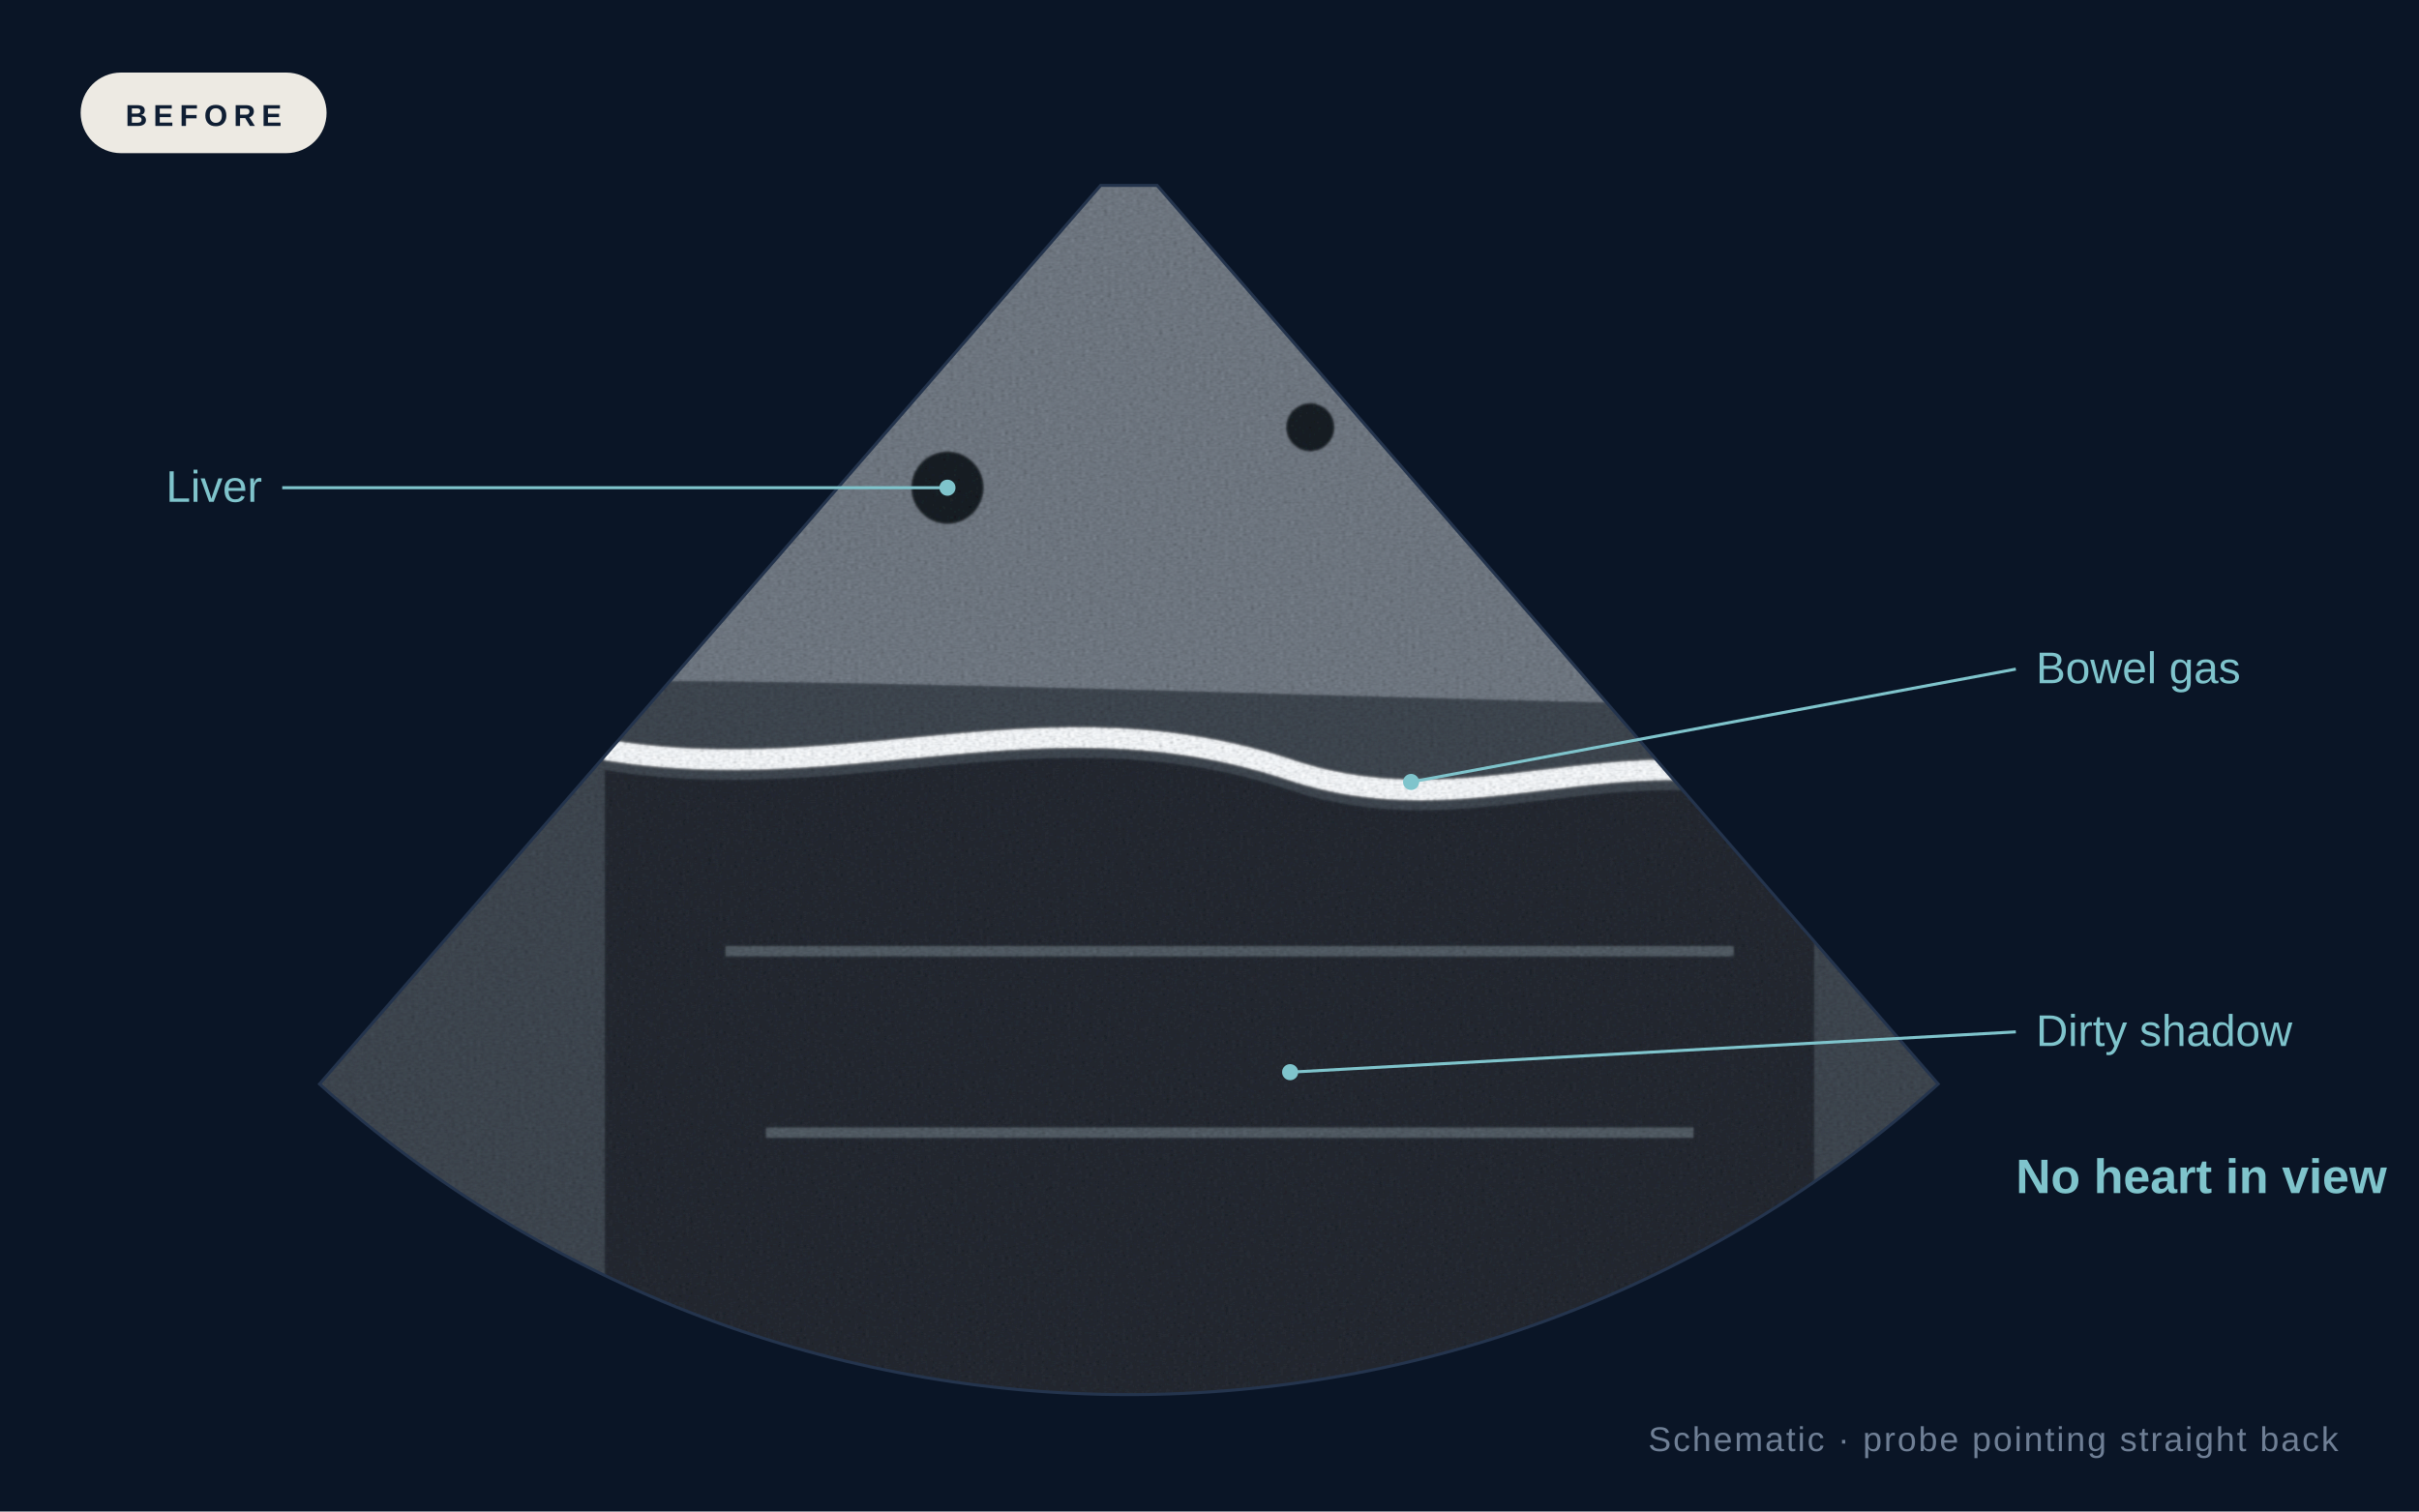
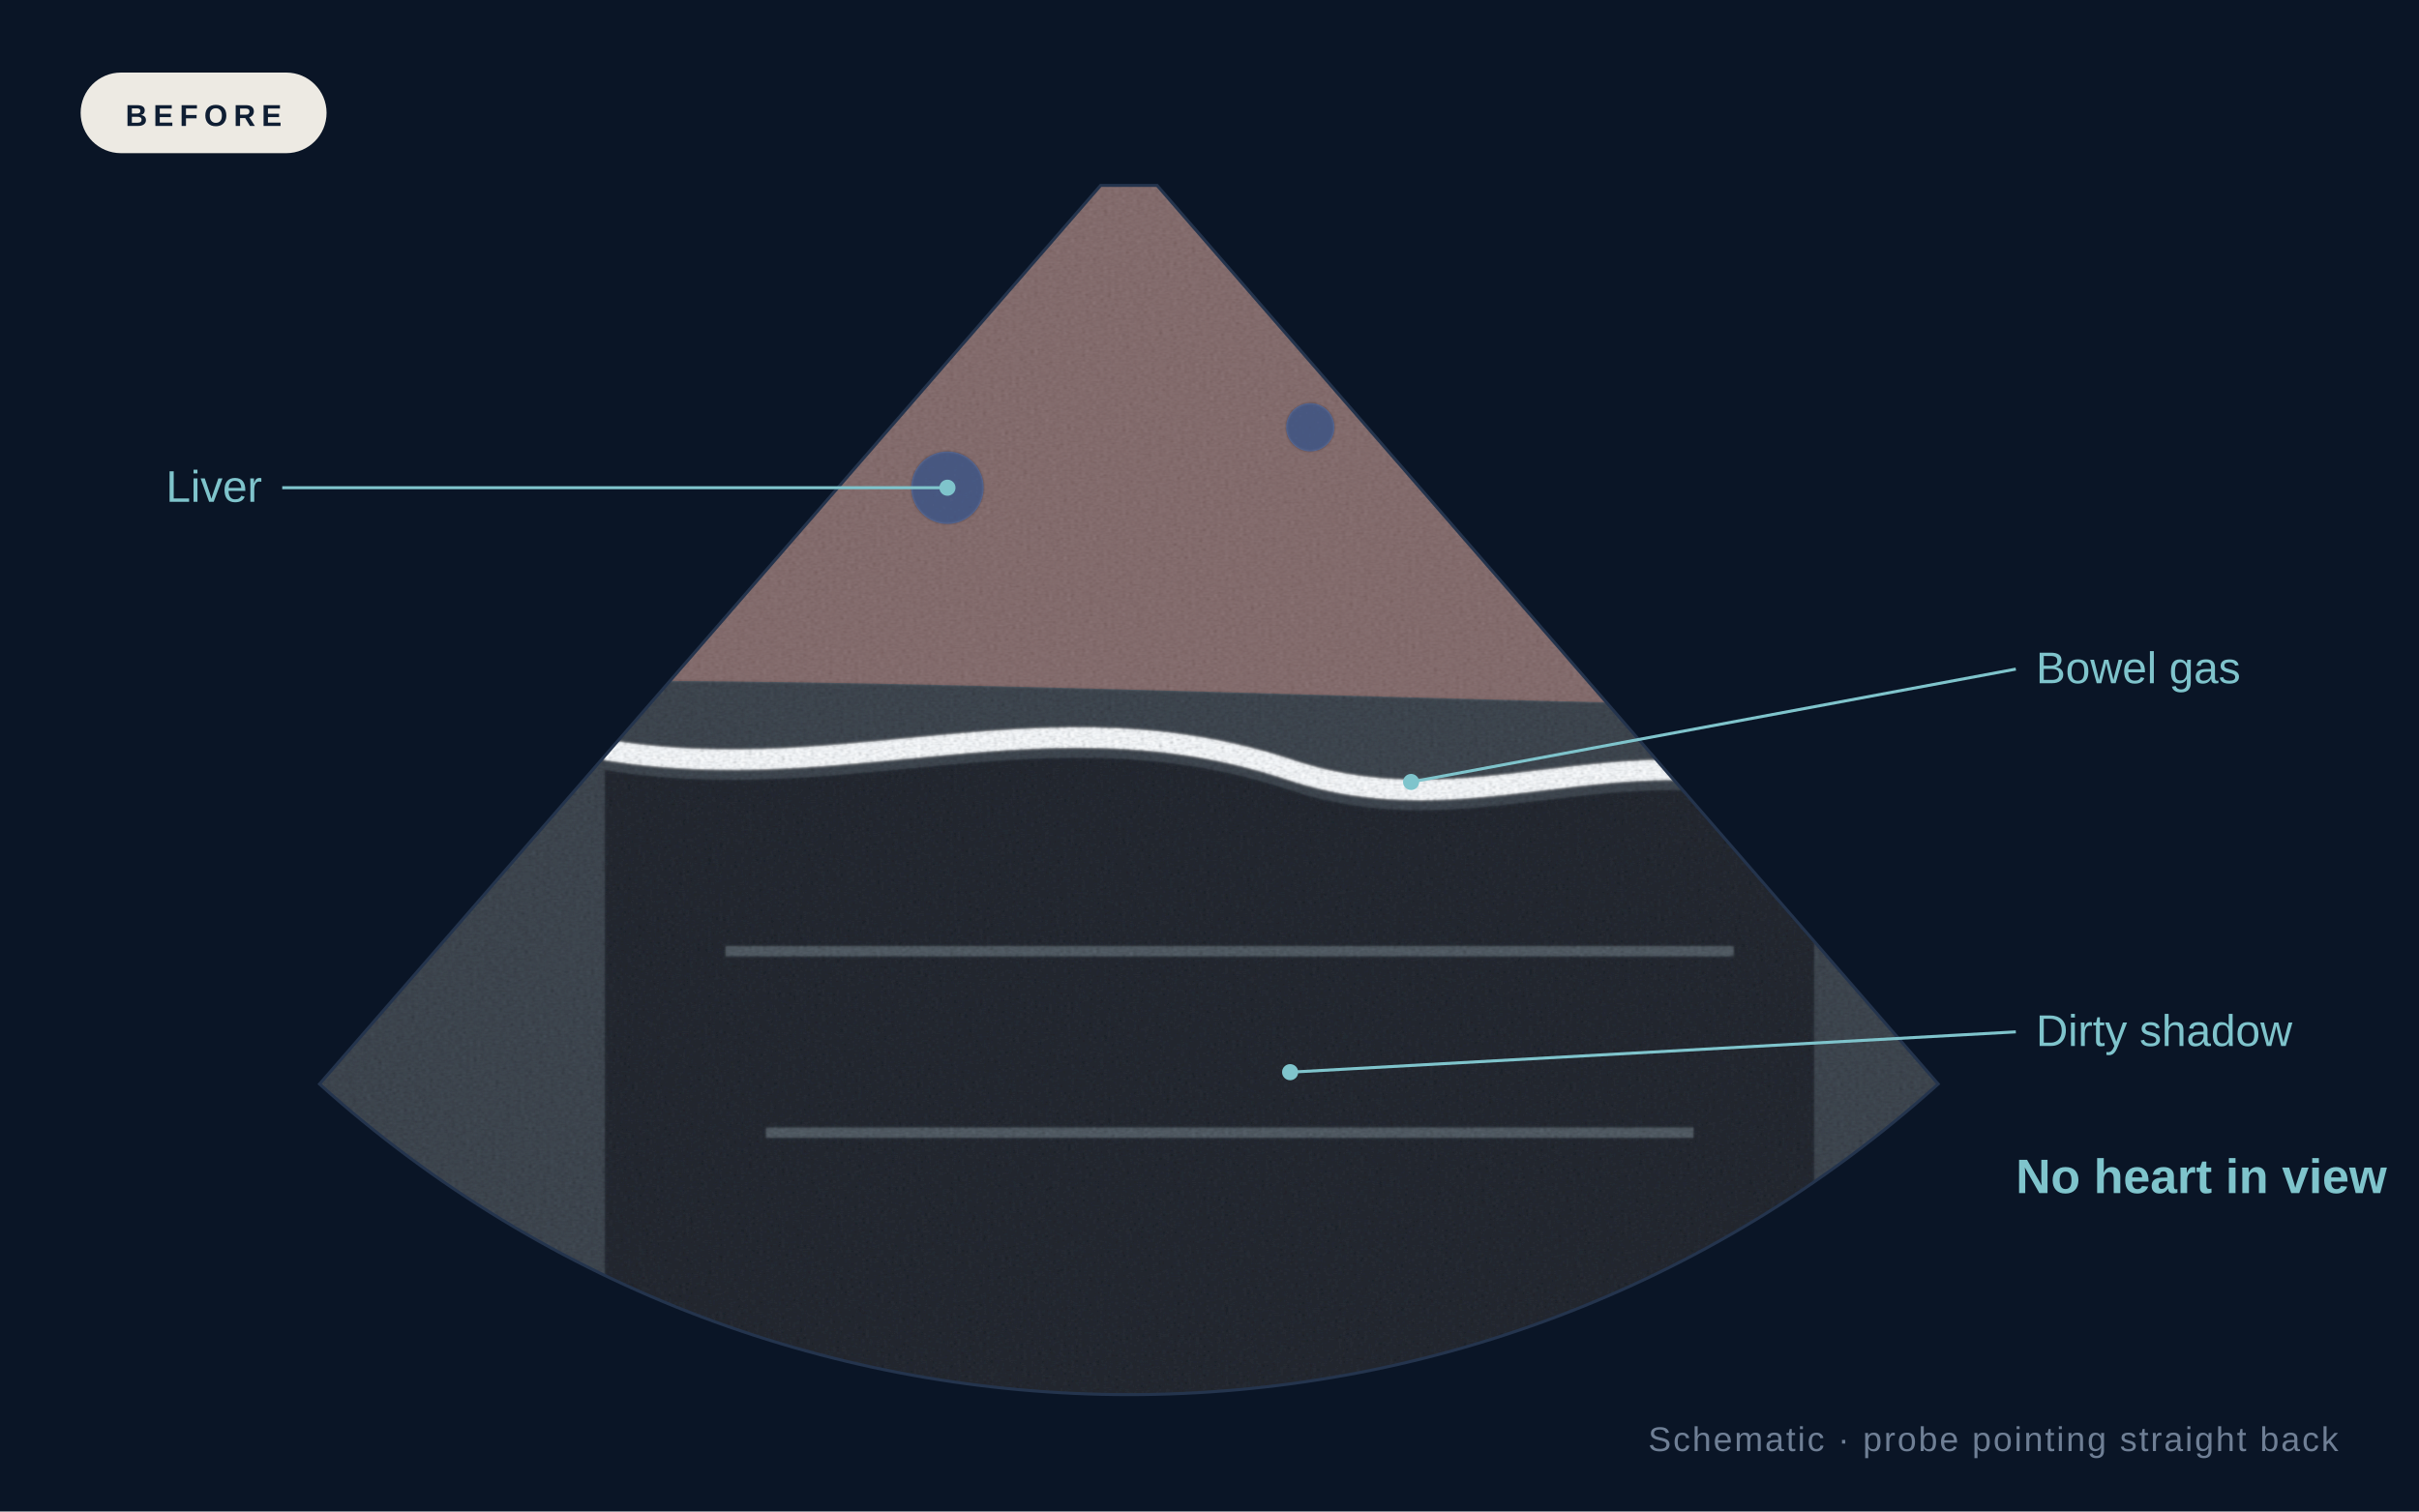
<svg xmlns="http://www.w3.org/2000/svg" viewBox="0 0 1200 750" width="1200" height="750" role="img" aria-label="Before: probe held upright, pointing to the back. Liver near the probe, bowel gas and dirty shadow below, no heart.">
  <defs>
    <filter id="sp" x="0" y="0" width="100%" height="100%">
      <feTurbulence type="fractalNoise" baseFrequency="0.55 1.25" numOctaves="2" seed="7" result="n" />
      <feColorMatrix in="n" type="matrix" values="0.33 0.33 0.33 0 0  0.33 0.33 0.33 0 0  0.33 0.33 0.33 0 0  0 0 0 0 1" result="g" />
      <feComposite in="g" in2="SourceGraphic" operator="arithmetic" k1="2.1" k2="0" k3="0" k4="0" result="m" />
      <feGaussianBlur in="m" stdDeviation="0.7" />
    </filter>
    <filter id="soft">
      <feGaussianBlur stdDeviation="3" />
    </filter>
    <filter id="glow" x="-10%" y="-50%" width="120%" height="200%">
      <feGaussianBlur stdDeviation="2.2" result="b" />
      <feMerge>
        <feMergeNode in="b" />
        <feMergeNode in="SourceGraphic" />
      </feMerge>
    </filter>
    <marker id="ah" viewBox="0 0 10 10" refX="7" refY="5" markerWidth="7" markerHeight="7" orient="auto-start-reverse">
      <path d="M0 0 L10 5 L0 10 z" fill="#2A7F8A" />
    </marker>
    <marker id="ahl" viewBox="0 0 10 10" refX="7" refY="5" markerWidth="6" markerHeight="6" orient="auto-start-reverse">
      <path d="M0 0 L10 5 L0 10 z" fill="#7FC4CC" />
    </marker>
  </defs>
  <rect width="1200" height="750" fill="#0A1526" />
  <clipPath id="fan">
    <path d="M546 92 L158.522 537.887 A600 600 0 0 0 961.478 537.887 L574 92 Z" />
  </clipPath>
  <path d="M546 92 L158.522 537.887 A600 600 0 0 0 961.478 537.887 L574 92 Z" fill="#05080D" />
  <g clip-path="url(#fan)">
    <g filter="url(#sp)">
      <rect width="1200" height="750" fill="#3B424B" />
      <path d="M0 92 H1200 V342 C900 372 300 312 0 352 Z" fill="#6A727C" />
      <path d="M300 372 C420 392 520 342 640 382 C730 412 800 362 900 392" stroke="#E8EBEE" stroke-width="10" fill="none" />
      <path d="M300 382 C420 402 520 352 640 392 C730 422 800 372 900 402 V750 H300 Z" fill="#20262E" />
      <path d="M360 472 H860 M380 562 H840" stroke="#4E565F" stroke-width="5" />
      <circle cx="470" cy="242" r="18" fill="#141A21" />
      <circle cx="650" cy="212" r="12" fill="#141A21" />
    </g>
+     <g>
+       <path d="M0 92 H1200 V342 C900 372 300 312 0 352 Z" fill="#B5553F" opacity=".3" />
+       <circle cx="470" cy="242" r="18" fill="#4A82D6" opacity=".5" />
+       <circle cx="650" cy="212" r="12" fill="#4A82D6" opacity=".5" />
+     </g>
  </g>
  <path d="M546 92 L158.522 537.887 A600 600 0 0 0 961.478 537.887 L574 92 Z" fill="none" stroke="#24344D" stroke-width="1.5" />
  <g transform="translate(40 36)">
    <rect width="122" height="40" rx="20" fill="#EDEAE3" />
    <text x="61" y="26.5" text-anchor="middle" font-family="'DM Sans', 'Helvetica Neue', Arial, sans-serif" font-size="15" font-weight="600" letter-spacing="3" fill="#0F1E33">BEFORE</text>
  </g>
  <g font-family="'DM Sans', 'Helvetica Neue', Arial, sans-serif" font-size="22" font-weight="500" fill="#7FC4CC">
    <line x1="470" y1="242" x2="140" y2="242" stroke="#7FC4CC" stroke-width="1.5" />
    <circle cx="470" cy="242" r="4" fill="#7FC4CC" />
    <text x="130" y="249" text-anchor="end">Liver</text>
  </g>
  <g font-family="'DM Sans', 'Helvetica Neue', Arial, sans-serif" font-size="22" font-weight="500" fill="#7FC4CC">
    <line x1="700" y1="388" x2="1000" y2="332" stroke="#7FC4CC" stroke-width="1.5" />
    <circle cx="700" cy="388" r="4" fill="#7FC4CC" />
    <text x="1010" y="339" text-anchor="start">Bowel gas</text>
  </g>
  <g font-family="'DM Sans', 'Helvetica Neue', Arial, sans-serif" font-size="22" font-weight="500" fill="#7FC4CC">
    <line x1="640" y1="532" x2="1000" y2="512" stroke="#7FC4CC" stroke-width="1.5" />
    <circle cx="640" cy="532" r="4" fill="#7FC4CC" />
    <text x="1010" y="519" text-anchor="start">Dirty shadow</text>
  </g>
  <text x="1000" y="592" text-anchor="start" font-family="'DM Sans', 'Helvetica Neue', Arial, sans-serif" font-size="24" font-weight="600" fill="#7FC4CC">No heart in view</text>
  <text x="1160" y="720" text-anchor="end" font-family="'DM Sans', 'Helvetica Neue', Arial, sans-serif" font-size="17" letter-spacing="1" fill="#6F7F95">Schematic · probe pointing straight back</text>
</svg>
